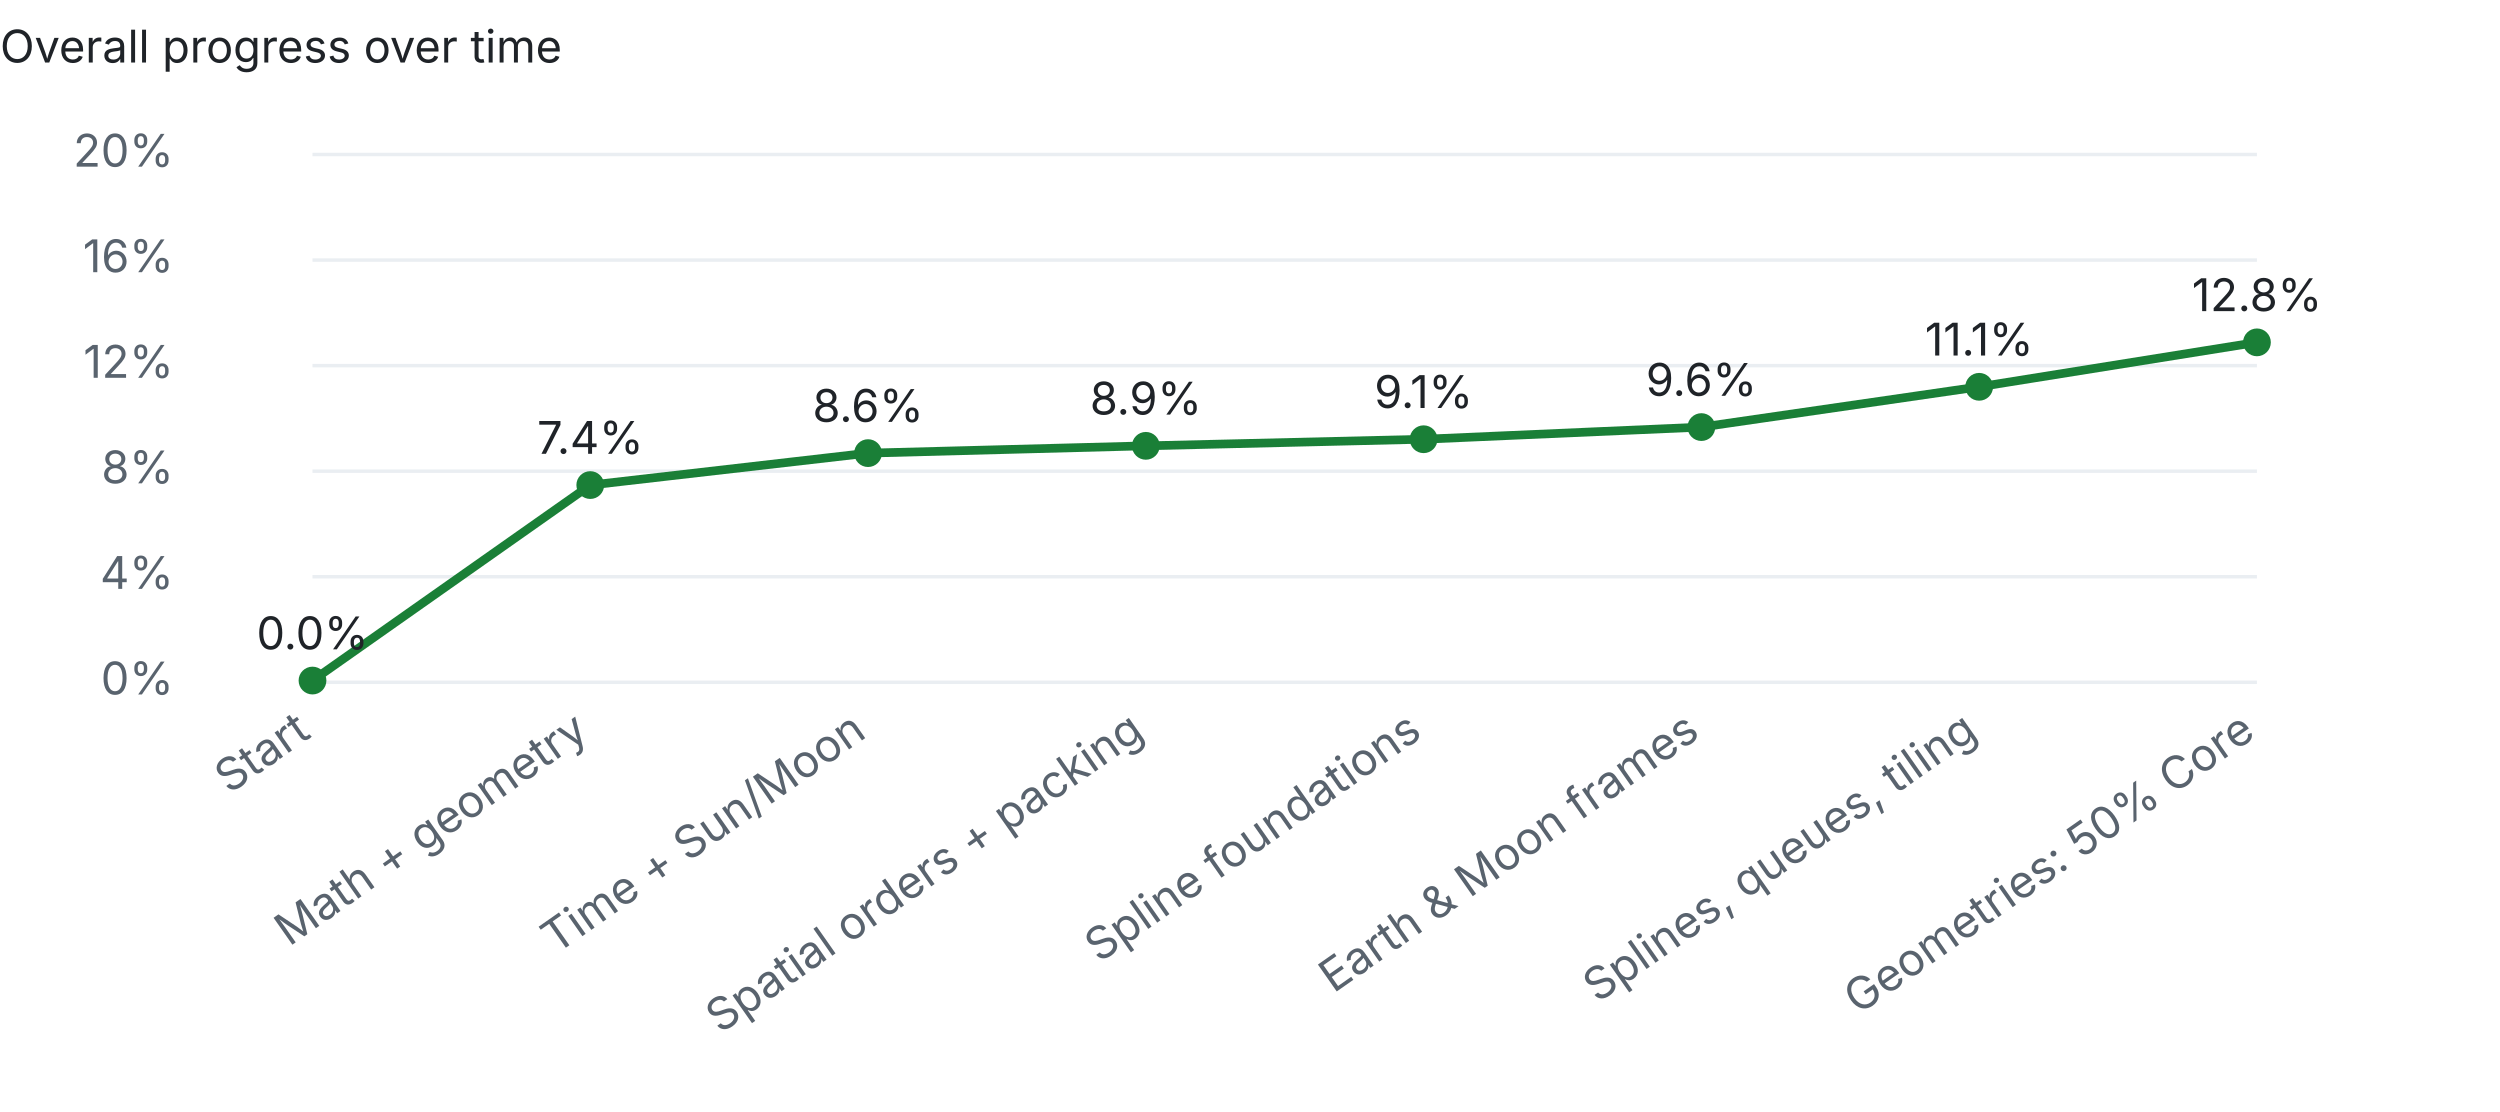
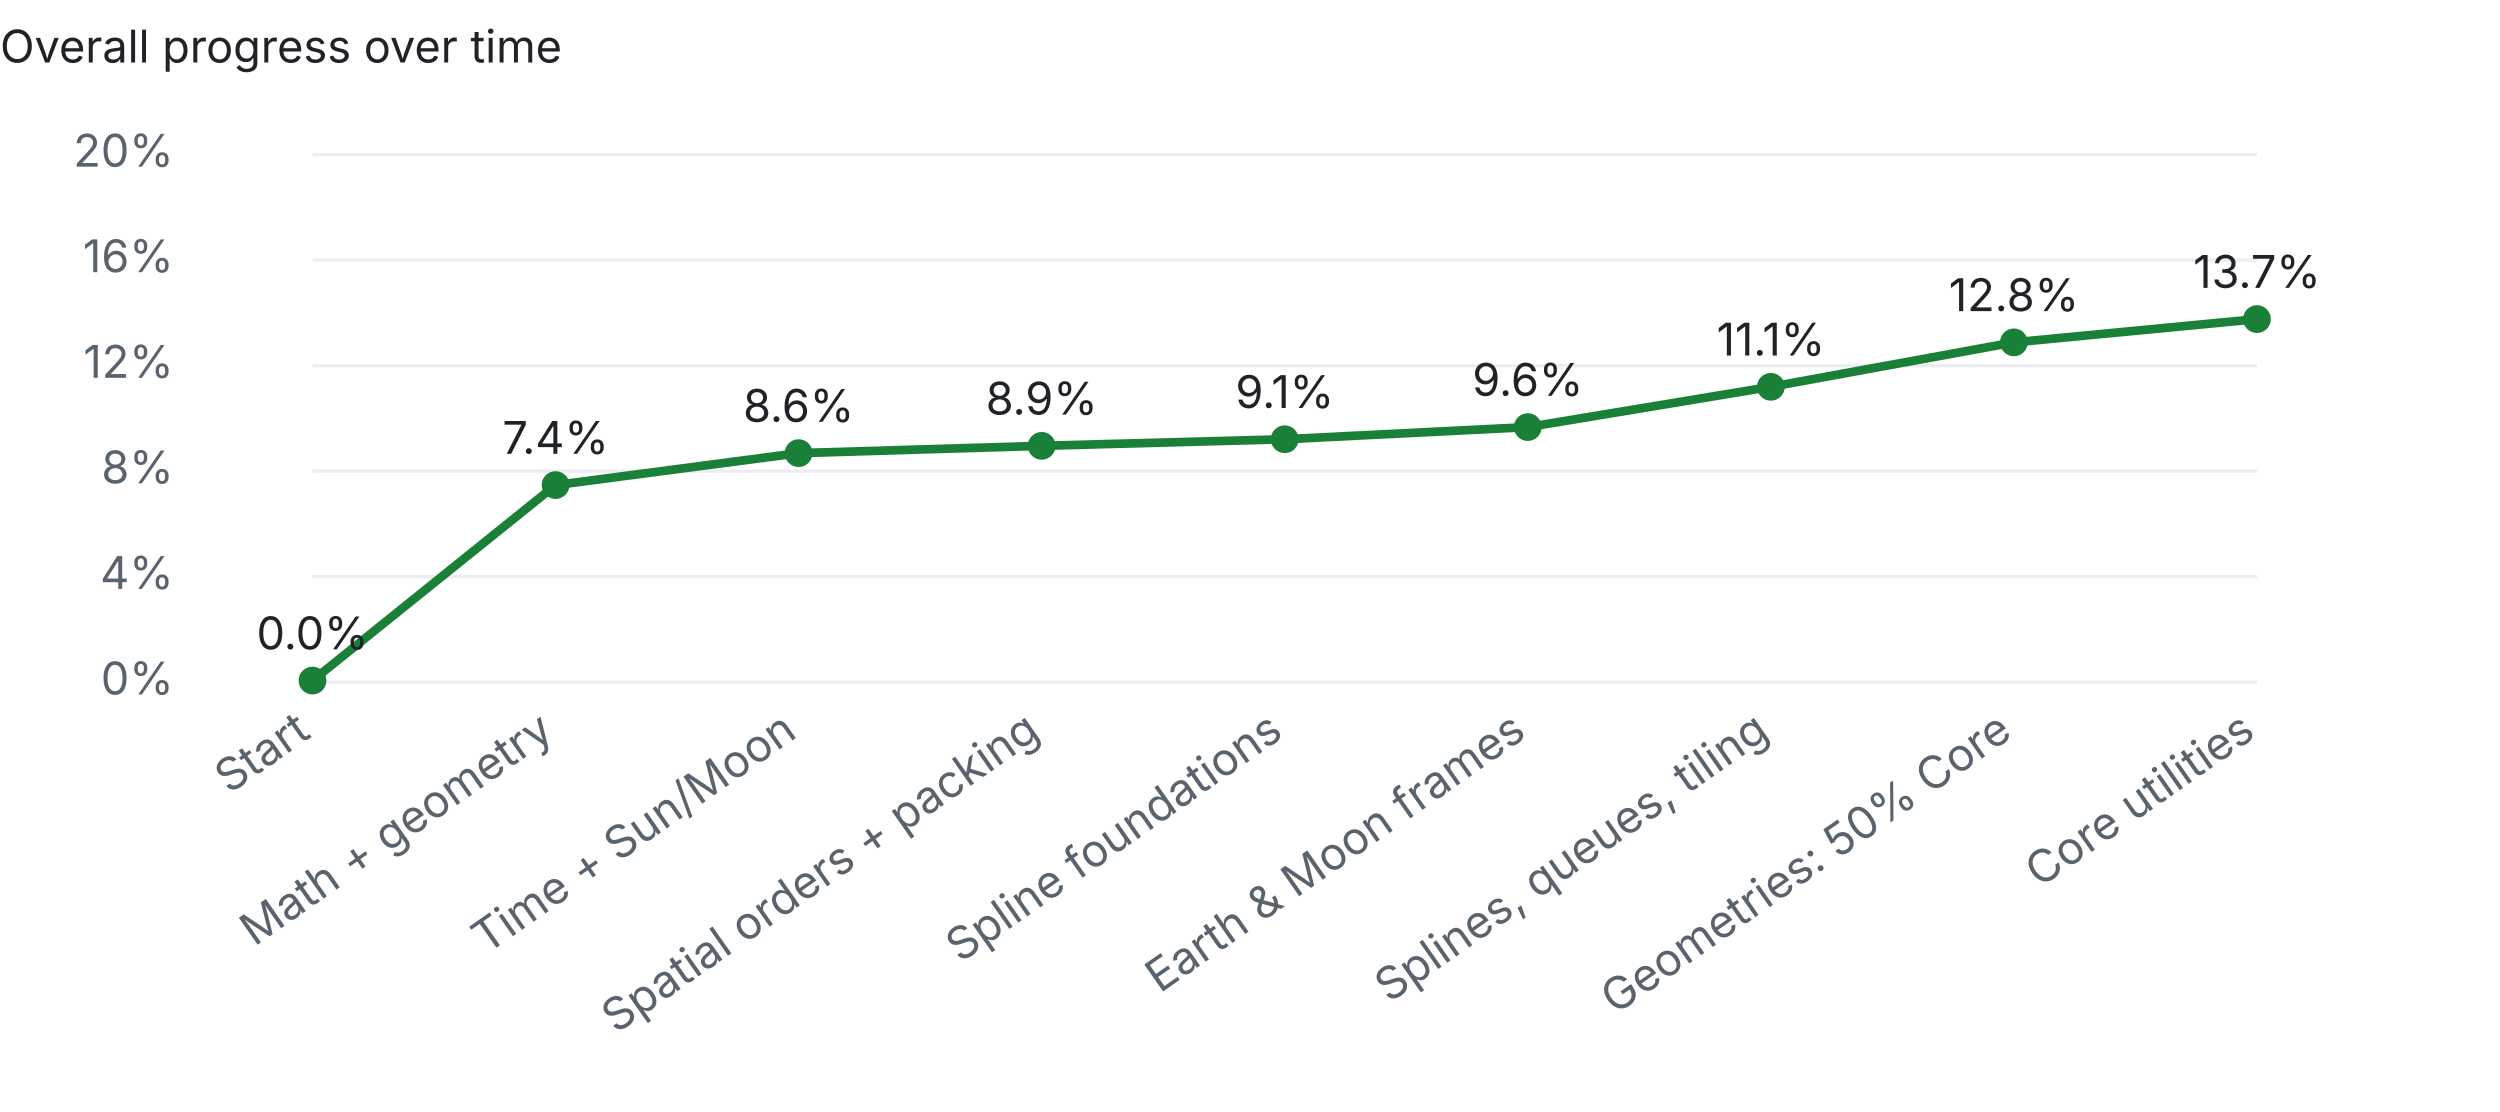
<svg xmlns="http://www.w3.org/2000/svg" width="720" height="320" viewBox="0 0 720 320">
  <style>text{font:13px system-ui,-apple-system,Segoe UI,sans-serif;fill:#1f2328}.dim{fill:#59636e}.bg{fill:#eaeef2}.done{fill:#1a7f37}.part{fill:#d4a72c}@media (prefers-color-scheme:dark){text{fill:#e6edf3}.dim{fill:#9198a1}.bg{fill:#30363d}.done{fill:#3fb950}}</style>
  <text x="0" y="18" font-weight="600">Overall progress over time</text>
  <rect class="bg" x="90" y="196.0" width="560" height="1" />
  <text class="dim" x="50" y="200.0" text-anchor="end">0%</text>
  <rect class="bg" x="90" y="165.6" width="560" height="1" />
  <text class="dim" x="50" y="169.6" text-anchor="end">4%</text>
  <rect class="bg" x="90" y="135.2" width="560" height="1" />
  <text class="dim" x="50" y="139.2" text-anchor="end">8%</text>
  <rect class="bg" x="90" y="104.8" width="560" height="1" />
  <text class="dim" x="50" y="108.8" text-anchor="end">12%</text>
  <rect class="bg" x="90" y="74.4" width="560" height="1" />
  <text class="dim" x="50" y="78.4" text-anchor="end">16%</text>
  <rect class="bg" x="90" y="44.0" width="560" height="1" />
  <text class="dim" x="50" y="48.0" text-anchor="end">20%</text>
-   <polyline points="90.0,196.0 170.0,139.7 250.0,130.5 330.0,128.4 410.0,126.5 490.0,123.0 570.0,111.4 650.0,98.6" fill="none" stroke="#1a7f37" stroke-width="2.5" />
+   <polyline points="90.0,196.0 160.0,139.7 230.0,130.5 300.0,128.4 370.0,126.5 440.0,123.0 510.0,111.4 580.0,98.6 650.0,91.9" fill="none" stroke="#1a7f37" stroke-width="2.5" />
  <circle class="done" cx="90.0" cy="196.0" r="4" />
  <text class="dim" x="90.0" y="212" text-anchor="end" transform="rotate(-35 90.0 212)">Start</text>
  <text x="90.0" y="187.0" text-anchor="middle">0.0%</text>
-   <circle class="done" cx="170.0" cy="139.7" r="4" />
-   <text class="dim" x="170.0" y="212" text-anchor="end" transform="rotate(-35 170.0 212)">Math + geometry</text>
-   <text x="170.0" y="130.7" text-anchor="middle">7.4%</text>
-   <circle class="done" cx="250.0" cy="130.5" r="4" />
-   <text class="dim" x="250.0" y="212" text-anchor="end" transform="rotate(-35 250.0 212)">Time + Sun/Moon</text>
-   <text x="250.0" y="121.5" text-anchor="middle">8.6%</text>
-   <circle class="done" cx="330.0" cy="128.4" r="4" />
-   <text class="dim" x="330.0" y="212" text-anchor="end" transform="rotate(-35 330.0 212)">Spatial orders + packing</text>
-   <text x="330.0" y="119.4" text-anchor="middle">8.9%</text>
-   <circle class="done" cx="410.0" cy="126.5" r="4" />
-   <text class="dim" x="410.0" y="212" text-anchor="end" transform="rotate(-35 410.0 212)">Spline foundations</text>
-   <text x="410.0" y="117.5" text-anchor="middle">9.1%</text>
-   <circle class="done" cx="490.0" cy="123.0" r="4" />
-   <text class="dim" x="490.0" y="212" text-anchor="end" transform="rotate(-35 490.0 212)">Earth &amp; Moon frames</text>
-   <text x="490.0" y="114.0" text-anchor="middle">9.6%</text>
-   <circle class="done" cx="570.0" cy="111.4" r="4" />
-   <text class="dim" x="570.0" y="212" text-anchor="end" transform="rotate(-35 570.0 212)">Splines, queues, tiling</text>
-   <text x="570.0" y="102.4" text-anchor="middle">11.1%</text>
-   <circle class="done" cx="650.0" cy="98.6" r="4" />
-   <text class="dim" x="650.0" y="212" text-anchor="end" transform="rotate(-35 650.0 212)">Geometries: 50% Core</text>
-   <text x="650.0" y="89.6" text-anchor="middle">12.8%</text>
+   <circle class="done" cx="160.0" cy="139.7" r="4" />
+   <text class="dim" x="160.0" y="212" text-anchor="end" transform="rotate(-35 160.0 212)">Math + geometry</text>
+   <text x="160.0" y="130.7" text-anchor="middle">7.4%</text>
+   <circle class="done" cx="230.0" cy="130.5" r="4" />
+   <text class="dim" x="230.0" y="212" text-anchor="end" transform="rotate(-35 230.0 212)">Time + Sun/Moon</text>
+   <text x="230.0" y="121.5" text-anchor="middle">8.6%</text>
+   <circle class="done" cx="300.0" cy="128.4" r="4" />
+   <text class="dim" x="300.0" y="212" text-anchor="end" transform="rotate(-35 300.0 212)">Spatial orders + packing</text>
+   <text x="300.0" y="119.4" text-anchor="middle">8.9%</text>
+   <circle class="done" cx="370.0" cy="126.5" r="4" />
+   <text class="dim" x="370.0" y="212" text-anchor="end" transform="rotate(-35 370.0 212)">Spline foundations</text>
+   <text x="370.0" y="117.5" text-anchor="middle">9.1%</text>
+   <circle class="done" cx="440.0" cy="123.0" r="4" />
+   <text class="dim" x="440.0" y="212" text-anchor="end" transform="rotate(-35 440.0 212)">Earth &amp; Moon frames</text>
+   <text x="440.0" y="114.0" text-anchor="middle">9.6%</text>
+   <circle class="done" cx="510.0" cy="111.4" r="4" />
+   <text class="dim" x="510.0" y="212" text-anchor="end" transform="rotate(-35 510.0 212)">Splines, queues, tiling</text>
+   <text x="510.0" y="102.4" text-anchor="middle">11.1%</text>
+   <circle class="done" cx="580.0" cy="98.6" r="4" />
+   <text class="dim" x="580.0" y="212" text-anchor="end" transform="rotate(-35 580.0 212)">Geometries: 50% Core</text>
+   <text x="580.0" y="89.6" text-anchor="middle">12.8%</text>
+   <circle class="done" cx="650.0" cy="91.9" r="4" />
+   <text class="dim" x="650.0" y="212" text-anchor="end" transform="rotate(-35 650.0 212)">Core utilities</text>
+   <text x="650.0" y="82.9" text-anchor="middle">13.7%</text>
</svg>
